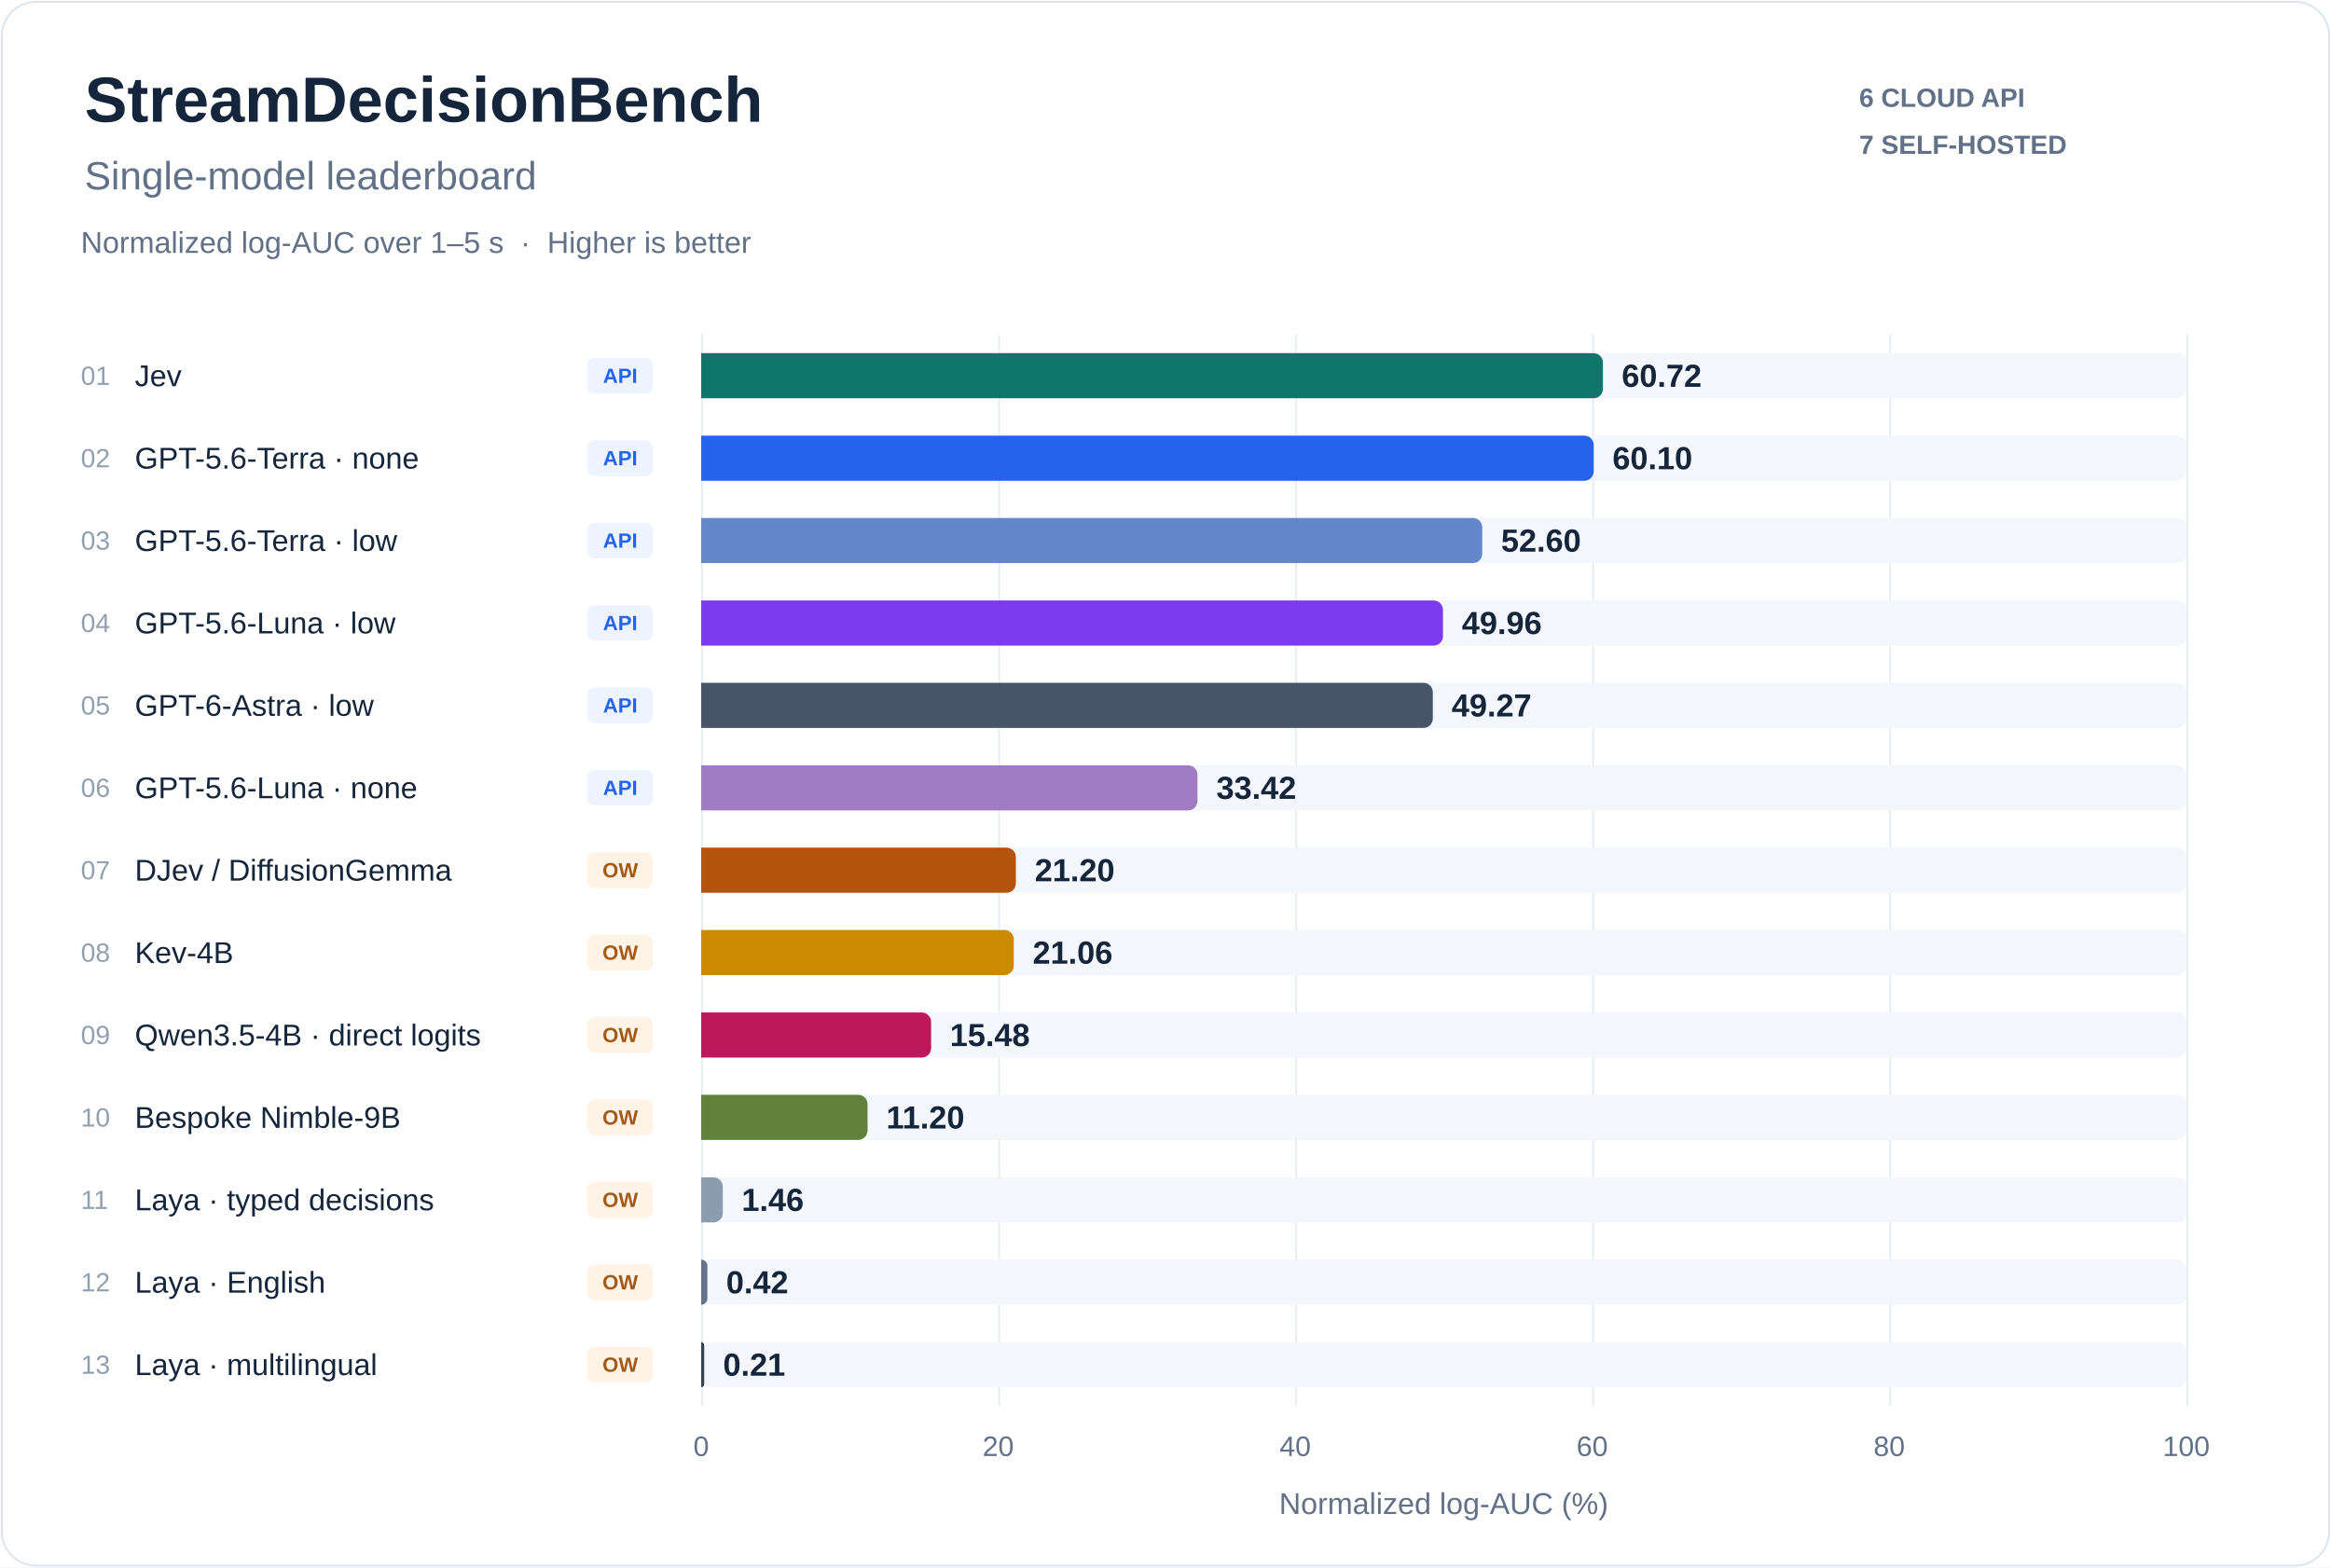
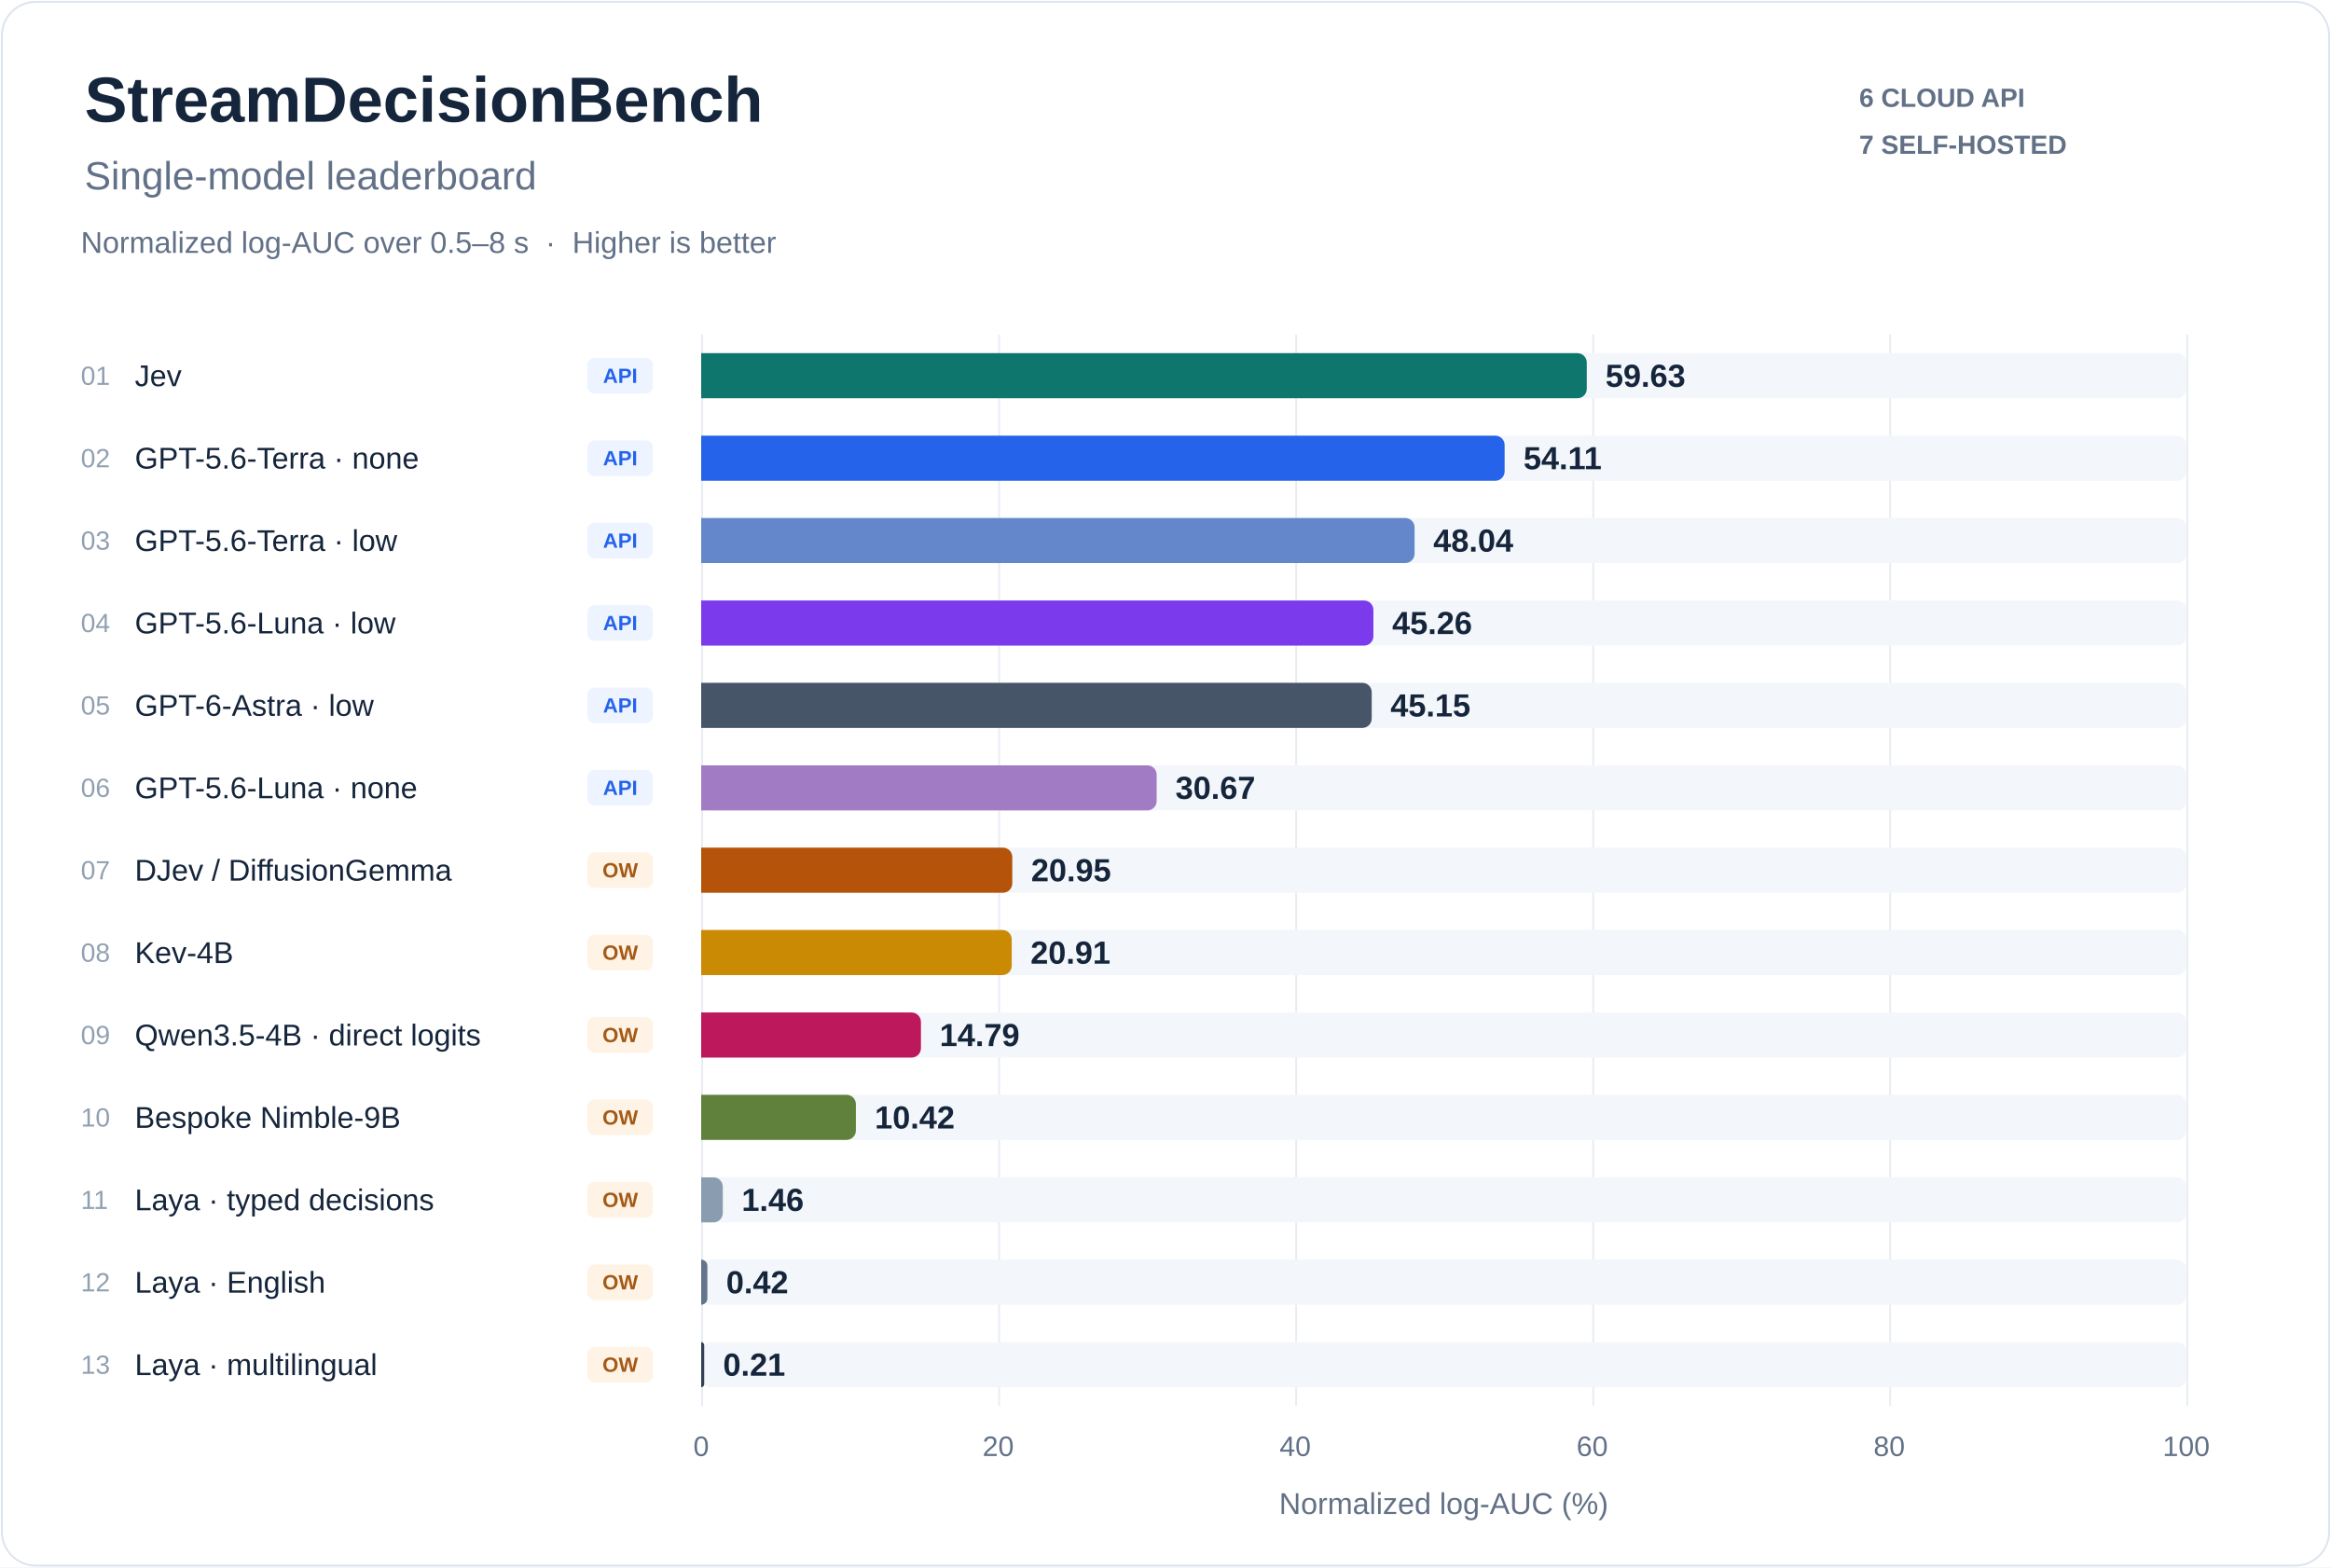
<svg xmlns="http://www.w3.org/2000/svg" role="img" aria-labelledby="chart-title chart-description" width="1240" height="834" version="1.1" baseProfile="full" viewBox="0 0 1240 834">
  <rect width="1240" height="834" x="0" y="0" fill="#FFFFFF" />
  <path d="M18 0L1220 0A18 18 0 0 1 1238 18L1238 814A18 18 0 0 1 1220 832L18 832A18 18 0 0 1 0 814L0 18A18 18 0 0 1 18 0Z" transform="translate(1 1)" fill="#FFFFFF" stroke="#DCE4EE" class="zr0-cls-0" />
-   <text dominant-baseline="central" text-anchor="start" style="font-size:16px;font-family:Arial, Helvetica, sans-serif;font-weight:400;" xml:space="preserve" y="8" transform="translate(43 121)" fill="#627187">Normalized log-AUC over 1–5 s  ·  Higher is better</text>
+   <text dominant-baseline="central" text-anchor="start" style="font-size:16px;font-family:Arial, Helvetica, sans-serif;font-weight:400;" xml:space="preserve" y="8" transform="translate(43 121)" fill="#627187">Normalized log-AUC over 0.5–8 s  ·  Higher is better</text>
  <text dominant-baseline="central" text-anchor="start" style="font-size:14px;font-family:Arial, Helvetica, sans-serif;font-weight:700;" xml:space="preserve" y="7" transform="translate(989 45)" fill="#627187">6 CLOUD API</text>
  <text dominant-baseline="central" text-anchor="start" style="font-size:14px;font-family:Arial, Helvetica, sans-serif;font-weight:700;" xml:space="preserve" y="7" transform="translate(989 70)" fill="#627187">7 SELF-HOSTED</text>
  <path d="M373.5 178L373.5 748" fill="none" pointer-events="visible" stroke="#E8EDF4" class="zr0-cls-0" />
  <path d="M531.5 178L531.5 748" fill="none" pointer-events="visible" stroke="#E8EDF4" class="zr0-cls-0" />
  <path d="M689.5 178L689.5 748" fill="none" pointer-events="visible" stroke="#E8EDF4" class="zr0-cls-0" />
  <path d="M847.5 178L847.5 748" fill="none" pointer-events="visible" stroke="#E8EDF4" class="zr0-cls-0" />
  <path d="M1005.5 178L1005.5 748" fill="none" pointer-events="visible" stroke="#E8EDF4" class="zr0-cls-0" />
  <path d="M1163.5 178L1163.5 748" fill="none" pointer-events="visible" stroke="#E8EDF4" class="zr0-cls-0" />
  <text dominant-baseline="central" text-anchor="middle" style="font-size:16px;font-family:Arial, Helvetica, sans-serif;" xml:space="preserve" y="8" transform="translate(768 792)" fill="#627187">Normalized log-AUC (%)</text>
  <text dominant-baseline="central" text-anchor="start" style="font-size:14px;font-family:Arial, Helvetica, sans-serif;" transform="translate(43 199.9231)" fill="#91A0B1">01</text>
  <text dominant-baseline="central" text-anchor="start" style="font: normal normal 12px Arial, Helvetica, sans-serif" xml:space="preserve" x="22" transform="translate(43 199.9231)" fill="#54555a">  </text>
  <text dominant-baseline="central" text-anchor="start" style="font-size:16px;font-family:Arial, Helvetica, sans-serif;font-weight:500;" x="28.72" transform="translate(43 199.9231)" fill="#15253B">Jev</text>
  <text dominant-baseline="central" text-anchor="start" style="font: normal normal 12px Arial, Helvetica, sans-serif" xml:space="preserve" x="262.72" transform="translate(43 199.9231)" fill="#54555a">  </text>
  <path d="M273.4 -9.5L300.4 -9.5A4 4 0 0 1 304.4 -5.5L304.4 5.5A4 4 0 0 1 300.4 9.5L273.4 9.5A4 4 0 0 1 269.4 5.5L269.4 -5.5A4 4 0 0 1 273.4 -9.5Z" transform="translate(43 199.9231)" fill="#EEF4FF" class="zr0-cls-0" />
  <text dominant-baseline="central" text-anchor="middle" style="font-size:11px;font-family:Arial, Helvetica, sans-serif;font-weight:700;" x="286.94" transform="translate(43 199.9231)" fill="#2563EB">API</text>
  <text dominant-baseline="central" text-anchor="start" style="font-size:14px;font-family:Arial, Helvetica, sans-serif;" transform="translate(43 243.7692)" fill="#91A0B1">02</text>
  <text dominant-baseline="central" text-anchor="start" style="font: normal normal 12px Arial, Helvetica, sans-serif" xml:space="preserve" x="22" transform="translate(43 243.7692)" fill="#54555a">  </text>
  <text dominant-baseline="central" text-anchor="start" style="font-size:16px;font-family:Arial, Helvetica, sans-serif;font-weight:500;" xml:space="preserve" x="28.72" transform="translate(43 243.7692)" fill="#15253B">GPT-5.6-Terra · none</text>
  <text dominant-baseline="central" text-anchor="start" style="font: normal normal 12px Arial, Helvetica, sans-serif" xml:space="preserve" x="262.72" transform="translate(43 243.7692)" fill="#54555a">  </text>
  <path d="M273.4 -9.5L300.4 -9.5A4 4 0 0 1 304.4 -5.5L304.4 5.5A4 4 0 0 1 300.4 9.5L273.4 9.5A4 4 0 0 1 269.4 5.5L269.4 -5.5A4 4 0 0 1 273.4 -9.5Z" transform="translate(43 243.7692)" fill="#EEF4FF" class="zr0-cls-0" />
  <text dominant-baseline="central" text-anchor="middle" style="font-size:11px;font-family:Arial, Helvetica, sans-serif;font-weight:700;" x="286.94" transform="translate(43 243.7692)" fill="#2563EB">API</text>
  <text dominant-baseline="central" text-anchor="start" style="font-size:14px;font-family:Arial, Helvetica, sans-serif;" transform="translate(43 287.6154)" fill="#91A0B1">03</text>
  <text dominant-baseline="central" text-anchor="start" style="font: normal normal 12px Arial, Helvetica, sans-serif" xml:space="preserve" x="22" transform="translate(43 287.6154)" fill="#54555a">  </text>
  <text dominant-baseline="central" text-anchor="start" style="font-size:16px;font-family:Arial, Helvetica, sans-serif;font-weight:500;" xml:space="preserve" x="28.72" transform="translate(43 287.6154)" fill="#15253B">GPT-5.6-Terra · low</text>
  <text dominant-baseline="central" text-anchor="start" style="font: normal normal 12px Arial, Helvetica, sans-serif" xml:space="preserve" x="262.72" transform="translate(43 287.6154)" fill="#54555a">  </text>
  <path d="M273.4 -9.5L300.4 -9.5A4 4 0 0 1 304.4 -5.5L304.4 5.5A4 4 0 0 1 300.4 9.5L273.4 9.5A4 4 0 0 1 269.4 5.5L269.4 -5.5A4 4 0 0 1 273.4 -9.5Z" transform="translate(43 287.6154)" fill="#EEF4FF" class="zr0-cls-0" />
  <text dominant-baseline="central" text-anchor="middle" style="font-size:11px;font-family:Arial, Helvetica, sans-serif;font-weight:700;" x="286.94" transform="translate(43 287.6154)" fill="#2563EB">API</text>
  <text dominant-baseline="central" text-anchor="start" style="font-size:14px;font-family:Arial, Helvetica, sans-serif;" transform="translate(43 331.4615)" fill="#91A0B1">04</text>
  <text dominant-baseline="central" text-anchor="start" style="font: normal normal 12px Arial, Helvetica, sans-serif" xml:space="preserve" x="22" transform="translate(43 331.4615)" fill="#54555a">  </text>
  <text dominant-baseline="central" text-anchor="start" style="font-size:16px;font-family:Arial, Helvetica, sans-serif;font-weight:500;" xml:space="preserve" x="28.72" transform="translate(43 331.4615)" fill="#15253B">GPT-5.6-Luna · low</text>
  <text dominant-baseline="central" text-anchor="start" style="font: normal normal 12px Arial, Helvetica, sans-serif" xml:space="preserve" x="262.72" transform="translate(43 331.4615)" fill="#54555a">  </text>
  <path d="M273.4 -9.5L300.4 -9.5A4 4 0 0 1 304.4 -5.5L304.4 5.5A4 4 0 0 1 300.4 9.5L273.4 9.5A4 4 0 0 1 269.4 5.5L269.4 -5.5A4 4 0 0 1 273.4 -9.5Z" transform="translate(43 331.4615)" fill="#EEF4FF" class="zr0-cls-0" />
  <text dominant-baseline="central" text-anchor="middle" style="font-size:11px;font-family:Arial, Helvetica, sans-serif;font-weight:700;" x="286.94" transform="translate(43 331.4615)" fill="#2563EB">API</text>
  <text dominant-baseline="central" text-anchor="start" style="font-size:14px;font-family:Arial, Helvetica, sans-serif;" transform="translate(43 375.3077)" fill="#91A0B1">05</text>
  <text dominant-baseline="central" text-anchor="start" style="font: normal normal 12px Arial, Helvetica, sans-serif" xml:space="preserve" x="22" transform="translate(43 375.3077)" fill="#54555a">  </text>
  <text dominant-baseline="central" text-anchor="start" style="font-size:16px;font-family:Arial, Helvetica, sans-serif;font-weight:500;" xml:space="preserve" x="28.72" transform="translate(43 375.3077)" fill="#15253B">GPT-6-Astra · low</text>
  <text dominant-baseline="central" text-anchor="start" style="font: normal normal 12px Arial, Helvetica, sans-serif" xml:space="preserve" x="262.72" transform="translate(43 375.3077)" fill="#54555a">  </text>
  <path d="M273.4 -9.5L300.4 -9.5A4 4 0 0 1 304.4 -5.5L304.4 5.5A4 4 0 0 1 300.4 9.5L273.4 9.5A4 4 0 0 1 269.4 5.5L269.4 -5.5A4 4 0 0 1 273.4 -9.5Z" transform="translate(43 375.3077)" fill="#EEF4FF" class="zr0-cls-0" />
  <text dominant-baseline="central" text-anchor="middle" style="font-size:11px;font-family:Arial, Helvetica, sans-serif;font-weight:700;" x="286.94" transform="translate(43 375.3077)" fill="#2563EB">API</text>
  <text dominant-baseline="central" text-anchor="start" style="font-size:14px;font-family:Arial, Helvetica, sans-serif;" transform="translate(43 419.1538)" fill="#91A0B1">06</text>
  <text dominant-baseline="central" text-anchor="start" style="font: normal normal 12px Arial, Helvetica, sans-serif" xml:space="preserve" x="22" transform="translate(43 419.1538)" fill="#54555a">  </text>
  <text dominant-baseline="central" text-anchor="start" style="font-size:16px;font-family:Arial, Helvetica, sans-serif;font-weight:500;" xml:space="preserve" x="28.72" transform="translate(43 419.1538)" fill="#15253B">GPT-5.6-Luna · none</text>
  <text dominant-baseline="central" text-anchor="start" style="font: normal normal 12px Arial, Helvetica, sans-serif" xml:space="preserve" x="262.72" transform="translate(43 419.1538)" fill="#54555a">  </text>
  <path d="M273.4 -9.5L300.4 -9.5A4 4 0 0 1 304.4 -5.5L304.4 5.5A4 4 0 0 1 300.4 9.5L273.4 9.5A4 4 0 0 1 269.4 5.5L269.4 -5.5A4 4 0 0 1 273.4 -9.5Z" transform="translate(43 419.1538)" fill="#EEF4FF" class="zr0-cls-0" />
  <text dominant-baseline="central" text-anchor="middle" style="font-size:11px;font-family:Arial, Helvetica, sans-serif;font-weight:700;" x="286.94" transform="translate(43 419.1538)" fill="#2563EB">API</text>
  <text dominant-baseline="central" text-anchor="start" style="font-size:14px;font-family:Arial, Helvetica, sans-serif;" transform="translate(43 463)" fill="#91A0B1">07</text>
  <text dominant-baseline="central" text-anchor="start" style="font: normal normal 12px Arial, Helvetica, sans-serif" xml:space="preserve" x="22" transform="translate(43 463)" fill="#54555a">  </text>
  <text dominant-baseline="central" text-anchor="start" style="font-size:16px;font-family:Arial, Helvetica, sans-serif;font-weight:500;" xml:space="preserve" x="28.72" transform="translate(43 463)" fill="#15253B">DJev / DiffusionGemma</text>
  <text dominant-baseline="central" text-anchor="start" style="font: normal normal 12px Arial, Helvetica, sans-serif" xml:space="preserve" x="262.72" transform="translate(43 463)" fill="#54555a">  </text>
  <path d="M273.4 -9.5L300.4 -9.5A4 4 0 0 1 304.4 -5.5L304.4 5.5A4 4 0 0 1 300.4 9.5L273.4 9.5A4 4 0 0 1 269.4 5.5L269.4 -5.5A4 4 0 0 1 273.4 -9.5Z" transform="translate(43 463)" fill="#FFF3E6" class="zr0-cls-0" />
  <text dominant-baseline="central" text-anchor="middle" style="font-size:11px;font-family:Arial, Helvetica, sans-serif;font-weight:700;" x="286.94" transform="translate(43 463)" fill="#A45A16">OW</text>
  <text dominant-baseline="central" text-anchor="start" style="font-size:14px;font-family:Arial, Helvetica, sans-serif;" transform="translate(43 506.8462)" fill="#91A0B1">08</text>
  <text dominant-baseline="central" text-anchor="start" style="font: normal normal 12px Arial, Helvetica, sans-serif" xml:space="preserve" x="22" transform="translate(43 506.8462)" fill="#54555a">  </text>
  <text dominant-baseline="central" text-anchor="start" style="font-size:16px;font-family:Arial, Helvetica, sans-serif;font-weight:500;" x="28.72" transform="translate(43 506.8462)" fill="#15253B">Kev-4B</text>
  <text dominant-baseline="central" text-anchor="start" style="font: normal normal 12px Arial, Helvetica, sans-serif" xml:space="preserve" x="262.72" transform="translate(43 506.8462)" fill="#54555a">  </text>
  <path d="M273.4 -9.5L300.4 -9.5A4 4 0 0 1 304.4 -5.5L304.4 5.5A4 4 0 0 1 300.4 9.5L273.4 9.5A4 4 0 0 1 269.4 5.5L269.4 -5.5A4 4 0 0 1 273.4 -9.5Z" transform="translate(43 506.8462)" fill="#FFF3E6" class="zr0-cls-0" />
  <text dominant-baseline="central" text-anchor="middle" style="font-size:11px;font-family:Arial, Helvetica, sans-serif;font-weight:700;" x="286.94" transform="translate(43 506.8462)" fill="#A45A16">OW</text>
  <text dominant-baseline="central" text-anchor="start" style="font-size:14px;font-family:Arial, Helvetica, sans-serif;" transform="translate(43 550.6923)" fill="#91A0B1">09</text>
  <text dominant-baseline="central" text-anchor="start" style="font: normal normal 12px Arial, Helvetica, sans-serif" xml:space="preserve" x="22" transform="translate(43 550.6923)" fill="#54555a">  </text>
  <text dominant-baseline="central" text-anchor="start" style="font-size:16px;font-family:Arial, Helvetica, sans-serif;font-weight:500;" xml:space="preserve" x="28.72" transform="translate(43 550.6923)" fill="#15253B">Qwen3.5-4B · direct logits</text>
  <text dominant-baseline="central" text-anchor="start" style="font: normal normal 12px Arial, Helvetica, sans-serif" xml:space="preserve" x="262.72" transform="translate(43 550.6923)" fill="#54555a">  </text>
  <path d="M273.4 -9.5L300.4 -9.5A4 4 0 0 1 304.4 -5.5L304.4 5.5A4 4 0 0 1 300.4 9.5L273.4 9.5A4 4 0 0 1 269.4 5.5L269.4 -5.5A4 4 0 0 1 273.4 -9.5Z" transform="translate(43 550.6923)" fill="#FFF3E6" class="zr0-cls-0" />
  <text dominant-baseline="central" text-anchor="middle" style="font-size:11px;font-family:Arial, Helvetica, sans-serif;font-weight:700;" x="286.94" transform="translate(43 550.6923)" fill="#A45A16">OW</text>
  <text dominant-baseline="central" text-anchor="start" style="font-size:14px;font-family:Arial, Helvetica, sans-serif;" transform="translate(43 594.5385)" fill="#91A0B1">10</text>
  <text dominant-baseline="central" text-anchor="start" style="font: normal normal 12px Arial, Helvetica, sans-serif" xml:space="preserve" x="22" transform="translate(43 594.5385)" fill="#54555a">  </text>
  <text dominant-baseline="central" text-anchor="start" style="font-size:16px;font-family:Arial, Helvetica, sans-serif;font-weight:500;" xml:space="preserve" x="28.72" transform="translate(43 594.5385)" fill="#15253B">Bespoke Nimble-9B</text>
  <text dominant-baseline="central" text-anchor="start" style="font: normal normal 12px Arial, Helvetica, sans-serif" xml:space="preserve" x="262.72" transform="translate(43 594.5385)" fill="#54555a">  </text>
  <path d="M273.4 -9.5L300.4 -9.5A4 4 0 0 1 304.4 -5.5L304.4 5.5A4 4 0 0 1 300.4 9.5L273.4 9.5A4 4 0 0 1 269.4 5.5L269.4 -5.5A4 4 0 0 1 273.4 -9.5Z" transform="translate(43 594.5385)" fill="#FFF3E6" class="zr0-cls-0" />
  <text dominant-baseline="central" text-anchor="middle" style="font-size:11px;font-family:Arial, Helvetica, sans-serif;font-weight:700;" x="286.94" transform="translate(43 594.5385)" fill="#A45A16">OW</text>
  <text dominant-baseline="central" text-anchor="start" style="font-size:14px;font-family:Arial, Helvetica, sans-serif;" transform="translate(43 638.3846)" fill="#91A0B1">11</text>
  <text dominant-baseline="central" text-anchor="start" style="font: normal normal 12px Arial, Helvetica, sans-serif" xml:space="preserve" x="22" transform="translate(43 638.3846)" fill="#54555a">  </text>
  <text dominant-baseline="central" text-anchor="start" style="font-size:16px;font-family:Arial, Helvetica, sans-serif;font-weight:500;" xml:space="preserve" x="28.72" transform="translate(43 638.3846)" fill="#15253B">Laya · typed decisions</text>
  <text dominant-baseline="central" text-anchor="start" style="font: normal normal 12px Arial, Helvetica, sans-serif" xml:space="preserve" x="262.72" transform="translate(43 638.3846)" fill="#54555a">  </text>
  <path d="M273.4 -9.5L300.4 -9.5A4 4 0 0 1 304.4 -5.5L304.4 5.5A4 4 0 0 1 300.4 9.5L273.4 9.5A4 4 0 0 1 269.4 5.5L269.4 -5.5A4 4 0 0 1 273.4 -9.5Z" transform="translate(43 638.3846)" fill="#FFF3E6" class="zr0-cls-0" />
  <text dominant-baseline="central" text-anchor="middle" style="font-size:11px;font-family:Arial, Helvetica, sans-serif;font-weight:700;" x="286.94" transform="translate(43 638.3846)" fill="#A45A16">OW</text>
  <text dominant-baseline="central" text-anchor="start" style="font-size:14px;font-family:Arial, Helvetica, sans-serif;" transform="translate(43 682.2308)" fill="#91A0B1">12</text>
  <text dominant-baseline="central" text-anchor="start" style="font: normal normal 12px Arial, Helvetica, sans-serif" xml:space="preserve" x="22" transform="translate(43 682.2308)" fill="#54555a">  </text>
  <text dominant-baseline="central" text-anchor="start" style="font-size:16px;font-family:Arial, Helvetica, sans-serif;font-weight:500;" xml:space="preserve" x="28.72" transform="translate(43 682.2308)" fill="#15253B">Laya · English</text>
  <text dominant-baseline="central" text-anchor="start" style="font: normal normal 12px Arial, Helvetica, sans-serif" xml:space="preserve" x="262.72" transform="translate(43 682.2308)" fill="#54555a">  </text>
  <path d="M273.4 -9.5L300.4 -9.5A4 4 0 0 1 304.4 -5.5L304.4 5.5A4 4 0 0 1 300.4 9.5L273.4 9.5A4 4 0 0 1 269.4 5.5L269.4 -5.5A4 4 0 0 1 273.4 -9.5Z" transform="translate(43 682.2308)" fill="#FFF3E6" class="zr0-cls-0" />
  <text dominant-baseline="central" text-anchor="middle" style="font-size:11px;font-family:Arial, Helvetica, sans-serif;font-weight:700;" x="286.94" transform="translate(43 682.2308)" fill="#A45A16">OW</text>
  <text dominant-baseline="central" text-anchor="start" style="font-size:14px;font-family:Arial, Helvetica, sans-serif;" transform="translate(43 726.0769)" fill="#91A0B1">13</text>
  <text dominant-baseline="central" text-anchor="start" style="font: normal normal 12px Arial, Helvetica, sans-serif" xml:space="preserve" x="22" transform="translate(43 726.0769)" fill="#54555a">  </text>
  <text dominant-baseline="central" text-anchor="start" style="font-size:16px;font-family:Arial, Helvetica, sans-serif;font-weight:500;" xml:space="preserve" x="28.72" transform="translate(43 726.0769)" fill="#15253B">Laya · multilingual</text>
  <text dominant-baseline="central" text-anchor="start" style="font: normal normal 12px Arial, Helvetica, sans-serif" xml:space="preserve" x="262.72" transform="translate(43 726.0769)" fill="#54555a">  </text>
  <path d="M273.4 -9.5L300.4 -9.5A4 4 0 0 1 304.4 -5.5L304.4 5.5A4 4 0 0 1 300.4 9.5L273.4 9.5A4 4 0 0 1 269.4 5.5L269.4 -5.5A4 4 0 0 1 273.4 -9.5Z" transform="translate(43 726.0769)" fill="#FFF3E6" class="zr0-cls-0" />
  <text dominant-baseline="central" text-anchor="middle" style="font-size:11px;font-family:Arial, Helvetica, sans-serif;font-weight:700;" x="286.94" transform="translate(43 726.0769)" fill="#A45A16">OW</text>
  <text dominant-baseline="central" text-anchor="middle" style="font-size:15px;font-family:Arial, Helvetica, sans-serif;" y="7.5" transform="translate(373 762)" fill="#627187">0</text>
  <text dominant-baseline="central" text-anchor="middle" style="font-size:15px;font-family:Arial, Helvetica, sans-serif;" y="7.5" transform="translate(531 762)" fill="#627187">20</text>
  <text dominant-baseline="central" text-anchor="middle" style="font-size:15px;font-family:Arial, Helvetica, sans-serif;" y="7.5" transform="translate(689 762)" fill="#627187">40</text>
  <text dominant-baseline="central" text-anchor="middle" style="font-size:15px;font-family:Arial, Helvetica, sans-serif;" y="7.5" transform="translate(847 762)" fill="#627187">60</text>
  <text dominant-baseline="central" text-anchor="middle" style="font-size:15px;font-family:Arial, Helvetica, sans-serif;" y="7.5" transform="translate(1005 762)" fill="#627187">80</text>
  <text dominant-baseline="central" text-anchor="middle" style="font-size:15px;font-family:Arial, Helvetica, sans-serif;" y="7.5" transform="translate(1163 762)" fill="#627187">100</text>
  <path d="M378 187.9L1158 187.9A5 5 0 0 1 1163 192.9L1163 206.9A5 5 0 0 1 1158 211.9L378 211.9A5 5 0 0 1 373 206.9L373 192.9A5 5 0 0 1 378 187.9Z" fill="#F3F6FA" class="zr0-cls-0" />
  <path d="M378 231.8L1158 231.8A5 5 0 0 1 1163 236.8L1163 250.8A5 5 0 0 1 1158 255.8L378 255.8A5 5 0 0 1 373 250.8L373 236.8A5 5 0 0 1 378 231.8Z" fill="#F3F6FA" class="zr0-cls-0" />
  <path d="M378 275.6L1158 275.6A5 5 0 0 1 1163 280.6L1163 294.6A5 5 0 0 1 1158 299.6L378 299.6A5 5 0 0 1 373 294.6L373 280.6A5 5 0 0 1 378 275.6Z" fill="#F3F6FA" class="zr0-cls-0" />
  <path d="M378 319.5L1158 319.5A5 5 0 0 1 1163 324.5L1163 338.5A5 5 0 0 1 1158 343.5L378 343.5A5 5 0 0 1 373 338.5L373 324.5A5 5 0 0 1 378 319.5Z" fill="#F3F6FA" class="zr0-cls-0" />
  <path d="M378 363.3L1158 363.3A5 5 0 0 1 1163 368.3L1163 382.3A5 5 0 0 1 1158 387.3L378 387.3A5 5 0 0 1 373 382.3L373 368.3A5 5 0 0 1 378 363.3Z" fill="#F3F6FA" class="zr0-cls-0" />
  <path d="M378 407.2L1158 407.2A5 5 0 0 1 1163 412.2L1163 426.2A5 5 0 0 1 1158 431.2L378 431.2A5 5 0 0 1 373 426.2L373 412.2A5 5 0 0 1 378 407.2Z" fill="#F3F6FA" class="zr0-cls-0" />
  <path d="M378 451L1158 451A5 5 0 0 1 1163 456L1163 470A5 5 0 0 1 1158 475L378 475A5 5 0 0 1 373 470L373 456A5 5 0 0 1 378 451Z" fill="#F3F6FA" class="zr0-cls-0" />
  <path d="M378 494.8L1158 494.8A5 5 0 0 1 1163 499.8L1163 513.8A5 5 0 0 1 1158 518.8L378 518.8A5 5 0 0 1 373 513.8L373 499.8A5 5 0 0 1 378 494.8Z" fill="#F3F6FA" class="zr0-cls-0" />
  <path d="M378 538.7L1158 538.7A5 5 0 0 1 1163 543.7L1163 557.7A5 5 0 0 1 1158 562.7L378 562.7A5 5 0 0 1 373 557.7L373 543.7A5 5 0 0 1 378 538.7Z" fill="#F3F6FA" class="zr0-cls-0" />
  <path d="M378 582.5L1158 582.5A5 5 0 0 1 1163 587.5L1163 601.5A5 5 0 0 1 1158 606.5L378 606.5A5 5 0 0 1 373 601.5L373 587.5A5 5 0 0 1 378 582.5Z" fill="#F3F6FA" class="zr0-cls-0" />
  <path d="M378 626.4L1158 626.4A5 5 0 0 1 1163 631.4L1163 645.4A5 5 0 0 1 1158 650.4L378 650.4A5 5 0 0 1 373 645.4L373 631.4A5 5 0 0 1 378 626.4Z" fill="#F3F6FA" class="zr0-cls-0" />
  <path d="M378 670.2L1158 670.2A5 5 0 0 1 1163 675.2L1163 689.2A5 5 0 0 1 1158 694.2L378 694.2A5 5 0 0 1 373 689.2L373 675.2A5 5 0 0 1 378 670.2Z" fill="#F3F6FA" class="zr0-cls-0" />
  <path d="M378 714.1L1158 714.1A5 5 0 0 1 1163 719.1L1163 733.1A5 5 0 0 1 1158 738.1L378 738.1A5 5 0 0 1 373 733.1L373 719.1A5 5 0 0 1 378 714.1Z" fill="#F3F6FA" class="zr0-cls-0" />
-   <path d="M373 187.9L847.7 187.9A5 5 0 0 1 852.7 192.9L852.7 206.9A5 5 0 0 1 847.7 211.9L373 211.9L373 187.9Z" fill="#0F766E" ecmeta_series_index="0" ecmeta_data_index="0" ecmeta_ssr_type="chart" ecmeta_silent="true" class="zr0-cls-0" />
-   <path d="M373 231.8L842.8 231.8A5 5 0 0 1 847.8 236.8L847.8 250.8A5 5 0 0 1 842.8 255.8L373 255.8L373 231.8Z" fill="#2563EB" ecmeta_series_index="0" ecmeta_data_index="1" ecmeta_ssr_type="chart" ecmeta_silent="true" class="zr0-cls-0" />
-   <path d="M373 275.6L783.5 275.6A5 5 0 0 1 788.5 280.6L788.5 294.6A5 5 0 0 1 783.5 299.6L373 299.6L373 275.6Z" fill="#6387CA" ecmeta_series_index="0" ecmeta_data_index="2" ecmeta_ssr_type="chart" ecmeta_silent="true" class="zr0-cls-0" />
-   <path d="M373 319.5L762.6 319.5A5 5 0 0 1 767.6 324.5L767.6 338.5A5 5 0 0 1 762.6 343.5L373 343.5L373 319.5Z" fill="#7C3AED" ecmeta_series_index="0" ecmeta_data_index="3" ecmeta_ssr_type="chart" ecmeta_silent="true" class="zr0-cls-0" />
-   <path d="M373 363.3L757.2 363.3A5 5 0 0 1 762.2 368.3L762.2 382.3A5 5 0 0 1 757.2 387.3L373 387.3L373 363.3Z" fill="#475569" ecmeta_series_index="0" ecmeta_data_index="4" ecmeta_ssr_type="chart" ecmeta_silent="true" class="zr0-cls-0" />
-   <path d="M373 407.2L632 407.2A5 5 0 0 1 637 412.2L637 426.2A5 5 0 0 1 632 431.2L373 431.2L373 407.2Z" fill="#A17CC5" ecmeta_series_index="0" ecmeta_data_index="5" ecmeta_ssr_type="chart" ecmeta_silent="true" class="zr0-cls-0" />
-   <path d="M373 451L535.4 451A5 5 0 0 1 540.4 456L540.4 470A5 5 0 0 1 535.4 475L373 475L373 451Z" fill="#B45309" ecmeta_series_index="0" ecmeta_data_index="6" ecmeta_ssr_type="chart" ecmeta_silent="true" class="zr0-cls-0" />
-   <path d="M373 494.8L534.3 494.8A5 5 0 0 1 539.3 499.8L539.3 513.8A5 5 0 0 1 534.3 518.8L373 518.8L373 494.8Z" fill="#CA8A04" ecmeta_series_index="0" ecmeta_data_index="7" ecmeta_ssr_type="chart" ecmeta_silent="true" class="zr0-cls-0" />
-   <path d="M373 538.7L490.3 538.7A5 5 0 0 1 495.3 543.7L495.3 557.7A5 5 0 0 1 490.3 562.7L373 562.7L373 538.7Z" fill="#BE185D" ecmeta_series_index="0" ecmeta_data_index="8" ecmeta_ssr_type="chart" ecmeta_silent="true" class="zr0-cls-0" />
-   <path d="M373 582.5L456.5 582.5A5 5 0 0 1 461.5 587.5L461.5 601.5A5 5 0 0 1 456.5 606.5L373 606.5L373 582.5Z" fill="#60813B" ecmeta_series_index="0" ecmeta_data_index="9" ecmeta_ssr_type="chart" ecmeta_silent="true" class="zr0-cls-0" />
+   <path d="M373 187.9L839.1 187.9A5 5 0 0 1 844.1 192.9L844.1 206.9A5 5 0 0 1 839.1 211.9L373 211.9L373 187.9Z" fill="#0F766E" ecmeta_series_index="0" ecmeta_data_index="0" ecmeta_ssr_type="chart" ecmeta_silent="true" class="zr0-cls-0" />
+   <path d="M373 231.8L795.4 231.8A5 5 0 0 1 800.4 236.8L800.4 250.8A5 5 0 0 1 795.4 255.8L373 255.8L373 231.8Z" fill="#2563EB" ecmeta_series_index="0" ecmeta_data_index="1" ecmeta_ssr_type="chart" ecmeta_silent="true" class="zr0-cls-0" />
+   <path d="M373 275.6L747.5 275.6A5 5 0 0 1 752.5 280.6L752.5 294.6A5 5 0 0 1 747.5 299.6L373 299.6L373 275.6Z" fill="#6387CA" ecmeta_series_index="0" ecmeta_data_index="2" ecmeta_ssr_type="chart" ecmeta_silent="true" class="zr0-cls-0" />
+   <path d="M373 319.5L725.6 319.5A5 5 0 0 1 730.6 324.5L730.6 338.5A5 5 0 0 1 725.6 343.5L373 343.5L373 319.5Z" fill="#7C3AED" ecmeta_series_index="0" ecmeta_data_index="3" ecmeta_ssr_type="chart" ecmeta_silent="true" class="zr0-cls-0" />
+   <path d="M373 363.3L724.7 363.3A5 5 0 0 1 729.7 368.3L729.7 382.3A5 5 0 0 1 724.7 387.3L373 387.3L373 363.3Z" fill="#475569" ecmeta_series_index="0" ecmeta_data_index="4" ecmeta_ssr_type="chart" ecmeta_silent="true" class="zr0-cls-0" />
+   <path d="M373 407.2L610.3 407.2A5 5 0 0 1 615.3 412.2L615.3 426.2A5 5 0 0 1 610.3 431.2L373 431.2L373 407.2Z" fill="#A17CC5" ecmeta_series_index="0" ecmeta_data_index="5" ecmeta_ssr_type="chart" ecmeta_silent="true" class="zr0-cls-0" />
+   <path d="M373 451L533.5 451A5 5 0 0 1 538.5 456L538.5 470A5 5 0 0 1 533.5 475L373 475L373 451Z" fill="#B45309" ecmeta_series_index="0" ecmeta_data_index="6" ecmeta_ssr_type="chart" ecmeta_silent="true" class="zr0-cls-0" />
+   <path d="M373 494.8L533.2 494.8A5 5 0 0 1 538.2 499.8L538.2 513.8A5 5 0 0 1 533.2 518.8L373 518.8L373 494.8Z" fill="#CA8A04" ecmeta_series_index="0" ecmeta_data_index="7" ecmeta_ssr_type="chart" ecmeta_silent="true" class="zr0-cls-0" />
+   <path d="M373 538.7L484.9 538.7A5 5 0 0 1 489.9 543.7L489.9 557.7A5 5 0 0 1 484.9 562.7L373 562.7L373 538.7Z" fill="#BE185D" ecmeta_series_index="0" ecmeta_data_index="8" ecmeta_ssr_type="chart" ecmeta_silent="true" class="zr0-cls-0" />
+   <path d="M373 582.5L450.3 582.5A5 5 0 0 1 455.3 587.5L455.3 601.5A5 5 0 0 1 450.3 606.5L373 606.5L373 582.5Z" fill="#60813B" ecmeta_series_index="0" ecmeta_data_index="9" ecmeta_ssr_type="chart" ecmeta_silent="true" class="zr0-cls-0" />
  <path d="M373 626.4L379.5 626.4A5 5 0 0 1 384.5 631.4L384.5 645.4A5 5 0 0 1 379.5 650.4L373 650.4L373 626.4Z" fill="#8A9CAF" ecmeta_series_index="0" ecmeta_data_index="10" ecmeta_ssr_type="chart" ecmeta_silent="true" class="zr0-cls-0" />
  <path d="M373 670.2A3.3 3.3 0 0 1 376.3 673.5L376.3 690.9A3.3 3.3 0 0 1 373 694.2L373 670.2Z" fill="#64748B" ecmeta_series_index="0" ecmeta_data_index="11" ecmeta_ssr_type="chart" ecmeta_silent="true" class="zr0-cls-0" />
  <path d="M373 714.1A1.6 1.6 0 0 1 374.6 715.7L374.6 736.4A1.6 1.6 0 0 1 373 738.1L373 714.1Z" fill="#334155" ecmeta_series_index="0" ecmeta_data_index="12" ecmeta_ssr_type="chart" ecmeta_silent="true" class="zr0-cls-0" />
-   <text dominant-baseline="central" text-anchor="start" style="font-size:17px;font-family:Arial, Helvetica, sans-serif;font-weight:700;" transform="translate(862.6872 199.9231)" fill="#15253B">60.72</text>
-   <text dominant-baseline="central" text-anchor="start" style="font-size:17px;font-family:Arial, Helvetica, sans-serif;font-weight:700;" transform="translate(857.7595 243.7692)" fill="#15253B">60.10</text>
-   <text dominant-baseline="central" text-anchor="start" style="font-size:17px;font-family:Arial, Helvetica, sans-serif;font-weight:700;" transform="translate(798.5163 287.6154)" fill="#15253B">52.60</text>
-   <text dominant-baseline="central" text-anchor="start" style="font-size:17px;font-family:Arial, Helvetica, sans-serif;font-weight:700;" transform="translate(777.6452 331.4615)" fill="#15253B">49.96</text>
-   <text dominant-baseline="central" text-anchor="start" style="font-size:17px;font-family:Arial, Helvetica, sans-serif;font-weight:700;" transform="translate(772.2007 375.3077)" fill="#15253B">49.27</text>
-   <text dominant-baseline="central" text-anchor="start" style="font-size:17px;font-family:Arial, Helvetica, sans-serif;font-weight:700;" transform="translate(647.0291 419.1538)" fill="#15253B">33.42</text>
-   <text dominant-baseline="central" text-anchor="start" style="font-size:17px;font-family:Arial, Helvetica, sans-serif;font-weight:700;" transform="translate(550.4432 463)" fill="#15253B">21.20</text>
-   <text dominant-baseline="central" text-anchor="start" style="font-size:17px;font-family:Arial, Helvetica, sans-serif;font-weight:700;" transform="translate(549.335 506.8462)" fill="#15253B">21.06</text>
-   <text dominant-baseline="central" text-anchor="start" style="font-size:17px;font-family:Arial, Helvetica, sans-serif;font-weight:700;" transform="translate(505.3027 550.6923)" fill="#15253B">15.48</text>
-   <text dominant-baseline="central" text-anchor="start" style="font-size:17px;font-family:Arial, Helvetica, sans-serif;font-weight:700;" transform="translate(471.4697 594.5385)" fill="#15253B">11.20</text>
+   <text dominant-baseline="central" text-anchor="start" style="font-size:17px;font-family:Arial, Helvetica, sans-serif;font-weight:700;" transform="translate(854.0544 199.9231)" fill="#15253B">59.63</text>
+   <text dominant-baseline="central" text-anchor="start" style="font-size:17px;font-family:Arial, Helvetica, sans-serif;font-weight:700;" transform="translate(810.4327 243.7692)" fill="#15253B">54.11</text>
+   <text dominant-baseline="central" text-anchor="start" style="font-size:17px;font-family:Arial, Helvetica, sans-serif;font-weight:700;" transform="translate(762.4802 287.6154)" fill="#15253B">48.04</text>
+   <text dominant-baseline="central" text-anchor="start" style="font-size:17px;font-family:Arial, Helvetica, sans-serif;font-weight:700;" transform="translate(740.5893 331.4615)" fill="#15253B">45.26</text>
+   <text dominant-baseline="central" text-anchor="start" style="font-size:17px;font-family:Arial, Helvetica, sans-serif;font-weight:700;" transform="translate(739.686 375.3077)" fill="#15253B">45.15</text>
+   <text dominant-baseline="central" text-anchor="start" style="font-size:17px;font-family:Arial, Helvetica, sans-serif;font-weight:700;" transform="translate(625.2751 419.1538)" fill="#15253B">30.67</text>
+   <text dominant-baseline="central" text-anchor="start" style="font-size:17px;font-family:Arial, Helvetica, sans-serif;font-weight:700;" transform="translate(548.5076 463)" fill="#15253B">20.95</text>
+   <text dominant-baseline="central" text-anchor="start" style="font-size:17px;font-family:Arial, Helvetica, sans-serif;font-weight:700;" transform="translate(548.1865 506.8462)" fill="#15253B">20.91</text>
+   <text dominant-baseline="central" text-anchor="start" style="font-size:17px;font-family:Arial, Helvetica, sans-serif;font-weight:700;" transform="translate(499.8608 550.6923)" fill="#15253B">14.79</text>
+   <text dominant-baseline="central" text-anchor="start" style="font-size:17px;font-family:Arial, Helvetica, sans-serif;font-weight:700;" transform="translate(465.3293 594.5385)" fill="#15253B">10.42</text>
  <text dominant-baseline="central" text-anchor="start" style="font-size:17px;font-family:Arial, Helvetica, sans-serif;font-weight:700;" transform="translate(394.5208 638.3846)" fill="#15253B">1.46</text>
  <text dominant-baseline="central" text-anchor="start" style="font-size:17px;font-family:Arial, Helvetica, sans-serif;font-weight:700;" transform="translate(386.2916 682.2308)" fill="#15253B">0.42</text>
-   <text dominant-baseline="central" text-anchor="start" style="font-size:17px;font-family:Arial, Helvetica, sans-serif;font-weight:700;" transform="translate(384.6488 726.0769)" fill="#15253B">0.21</text>
+   <text dominant-baseline="central" text-anchor="start" style="font-size:17px;font-family:Arial, Helvetica, sans-serif;font-weight:700;" transform="translate(384.6498 726.0769)" fill="#15253B">0.21</text>
  <path d="M-5 -5l347.3 0l0 78l-347.3 0Z" transform="translate(45 36)" fill="rgb(0,0,0)" fill-opacity="0" stroke="#3c3c41" stroke-width="0" class="zr0-cls-0" />
  <text dominant-baseline="central" text-anchor="start" style="font-size:34px;font-family:Arial, Helvetica, sans-serif;font-weight:700;" y="17" transform="translate(45 36)" fill="#15253B">StreamDecisionBench</text>
  <text dominant-baseline="central" text-anchor="start" style="font-size:21px;font-family:Arial, Helvetica, sans-serif;" xml:space="preserve" y="57.5" transform="translate(45 36)" fill="#627187">Single-model leaderboard</text>
  <style>
.zr0-cls-0:hover {
pointer-events:none;
}



</style>
</svg>
